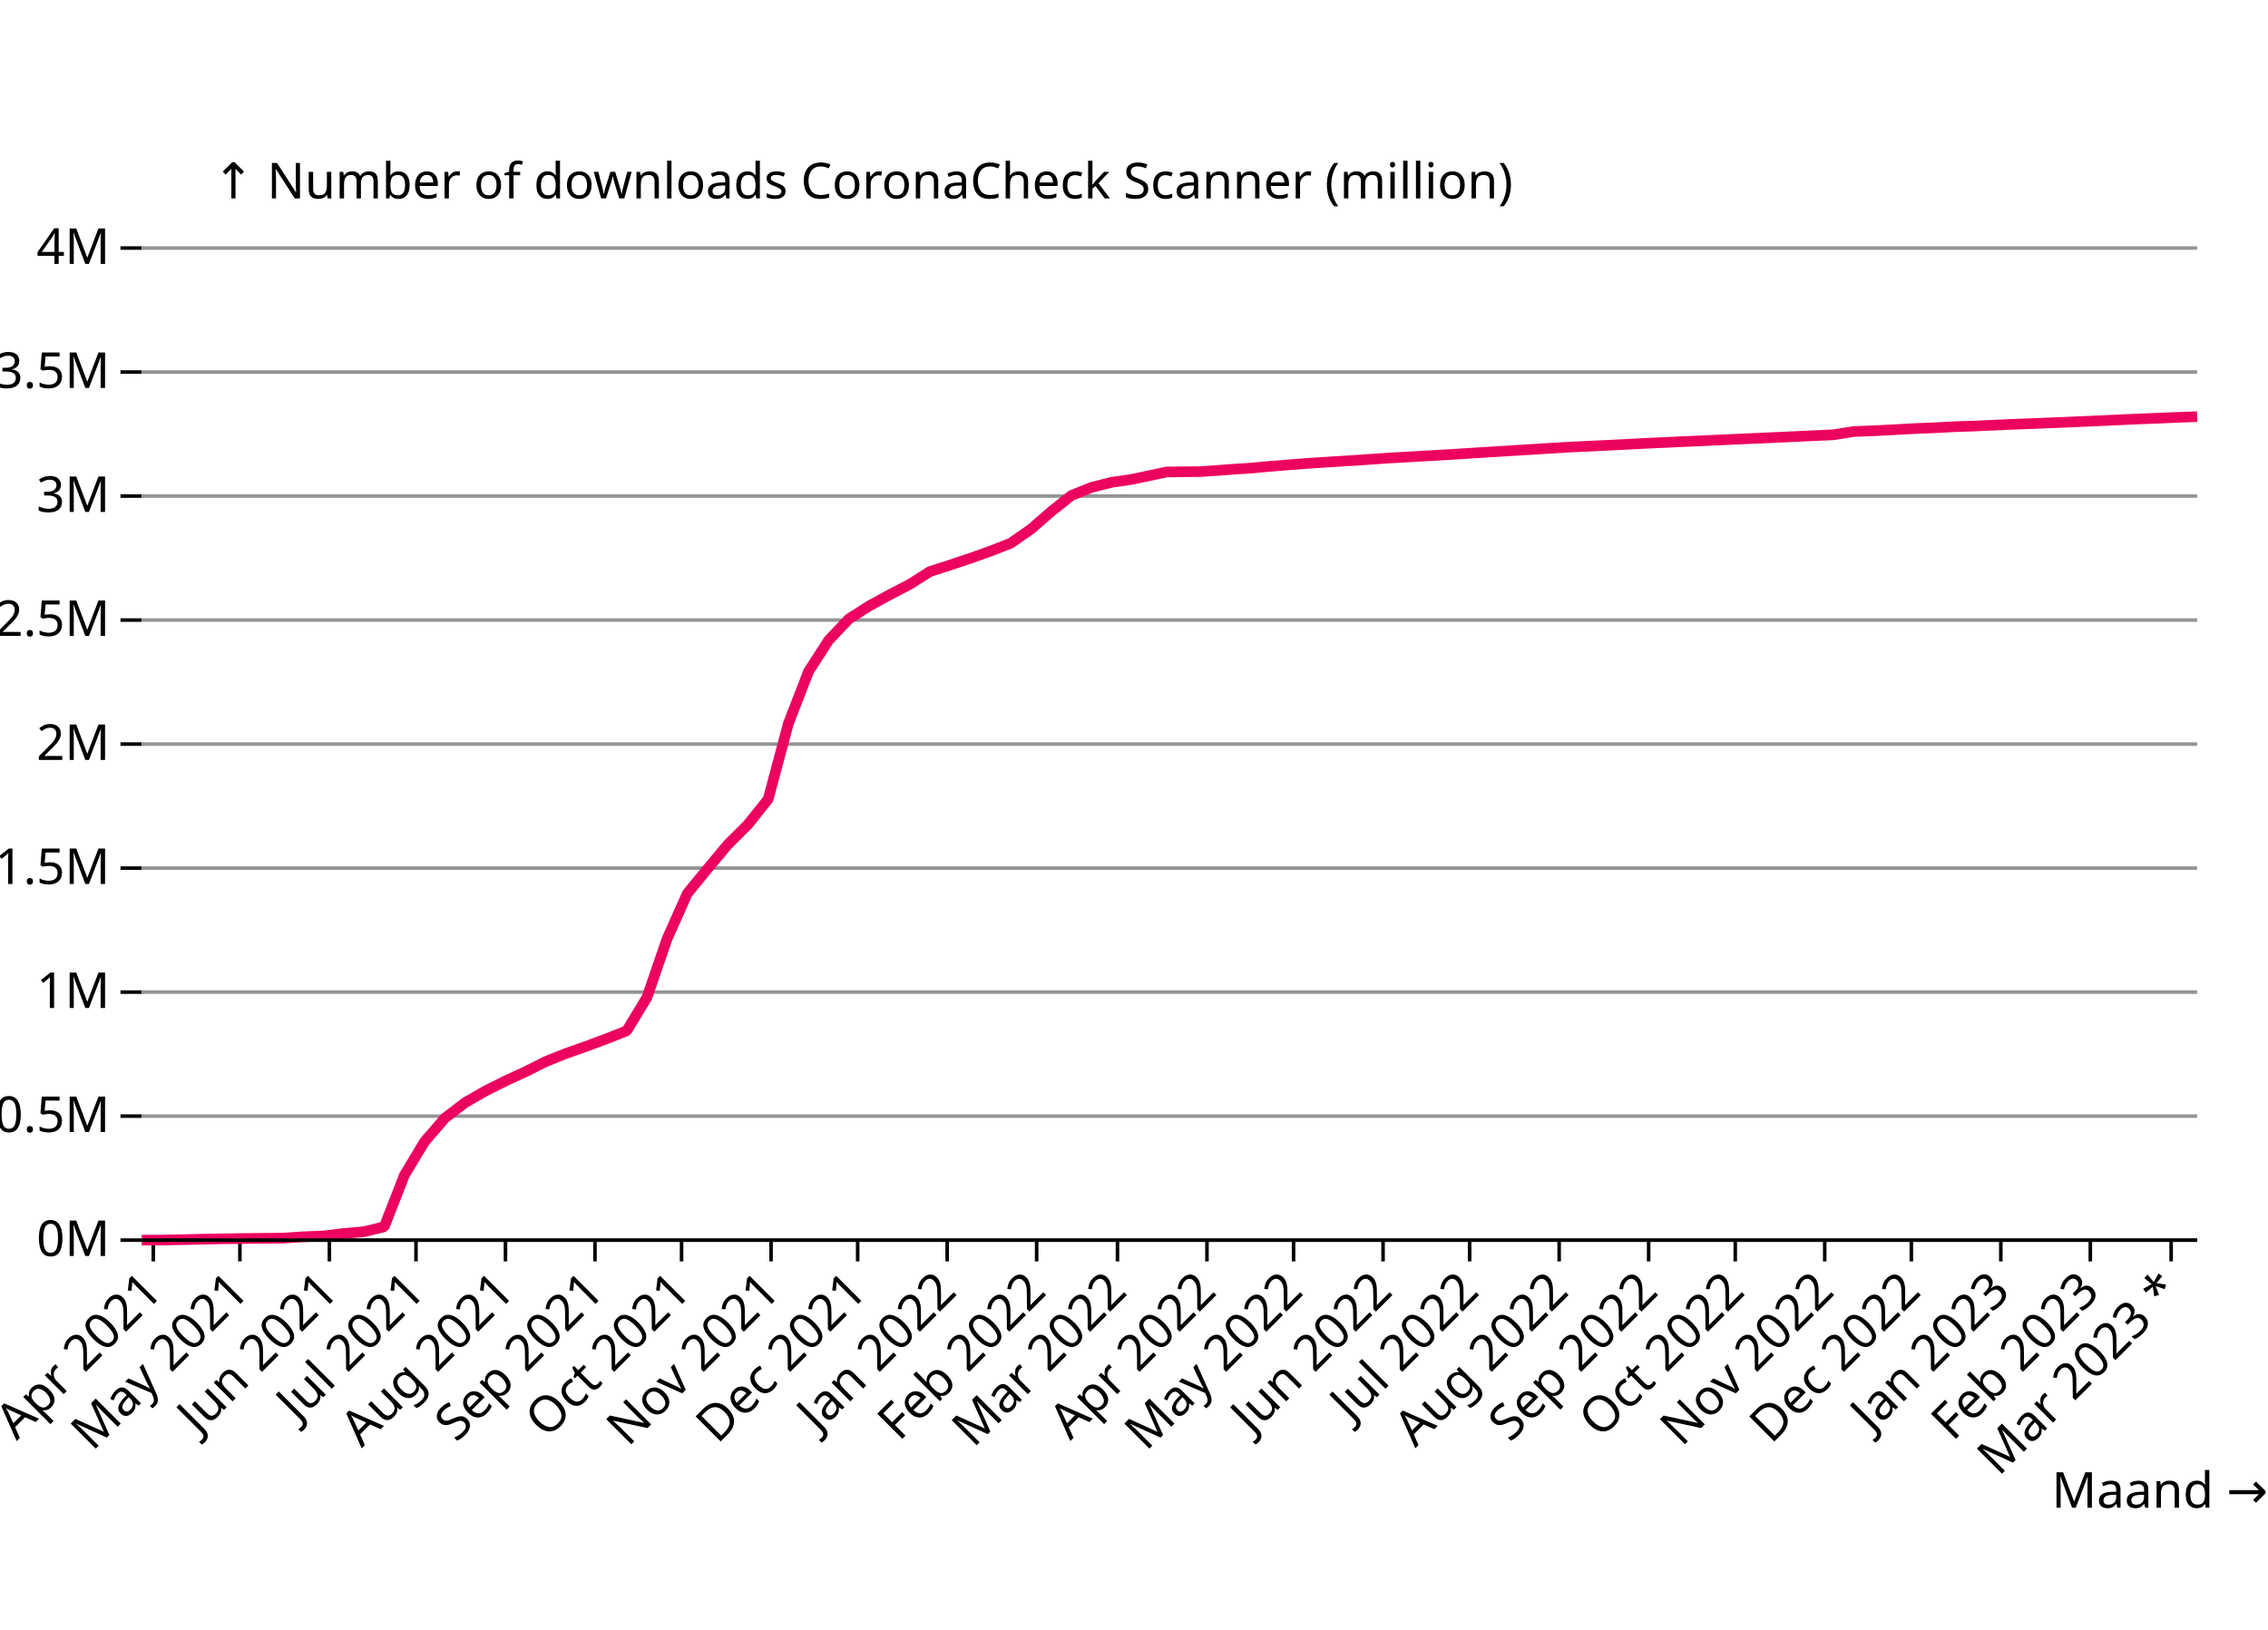
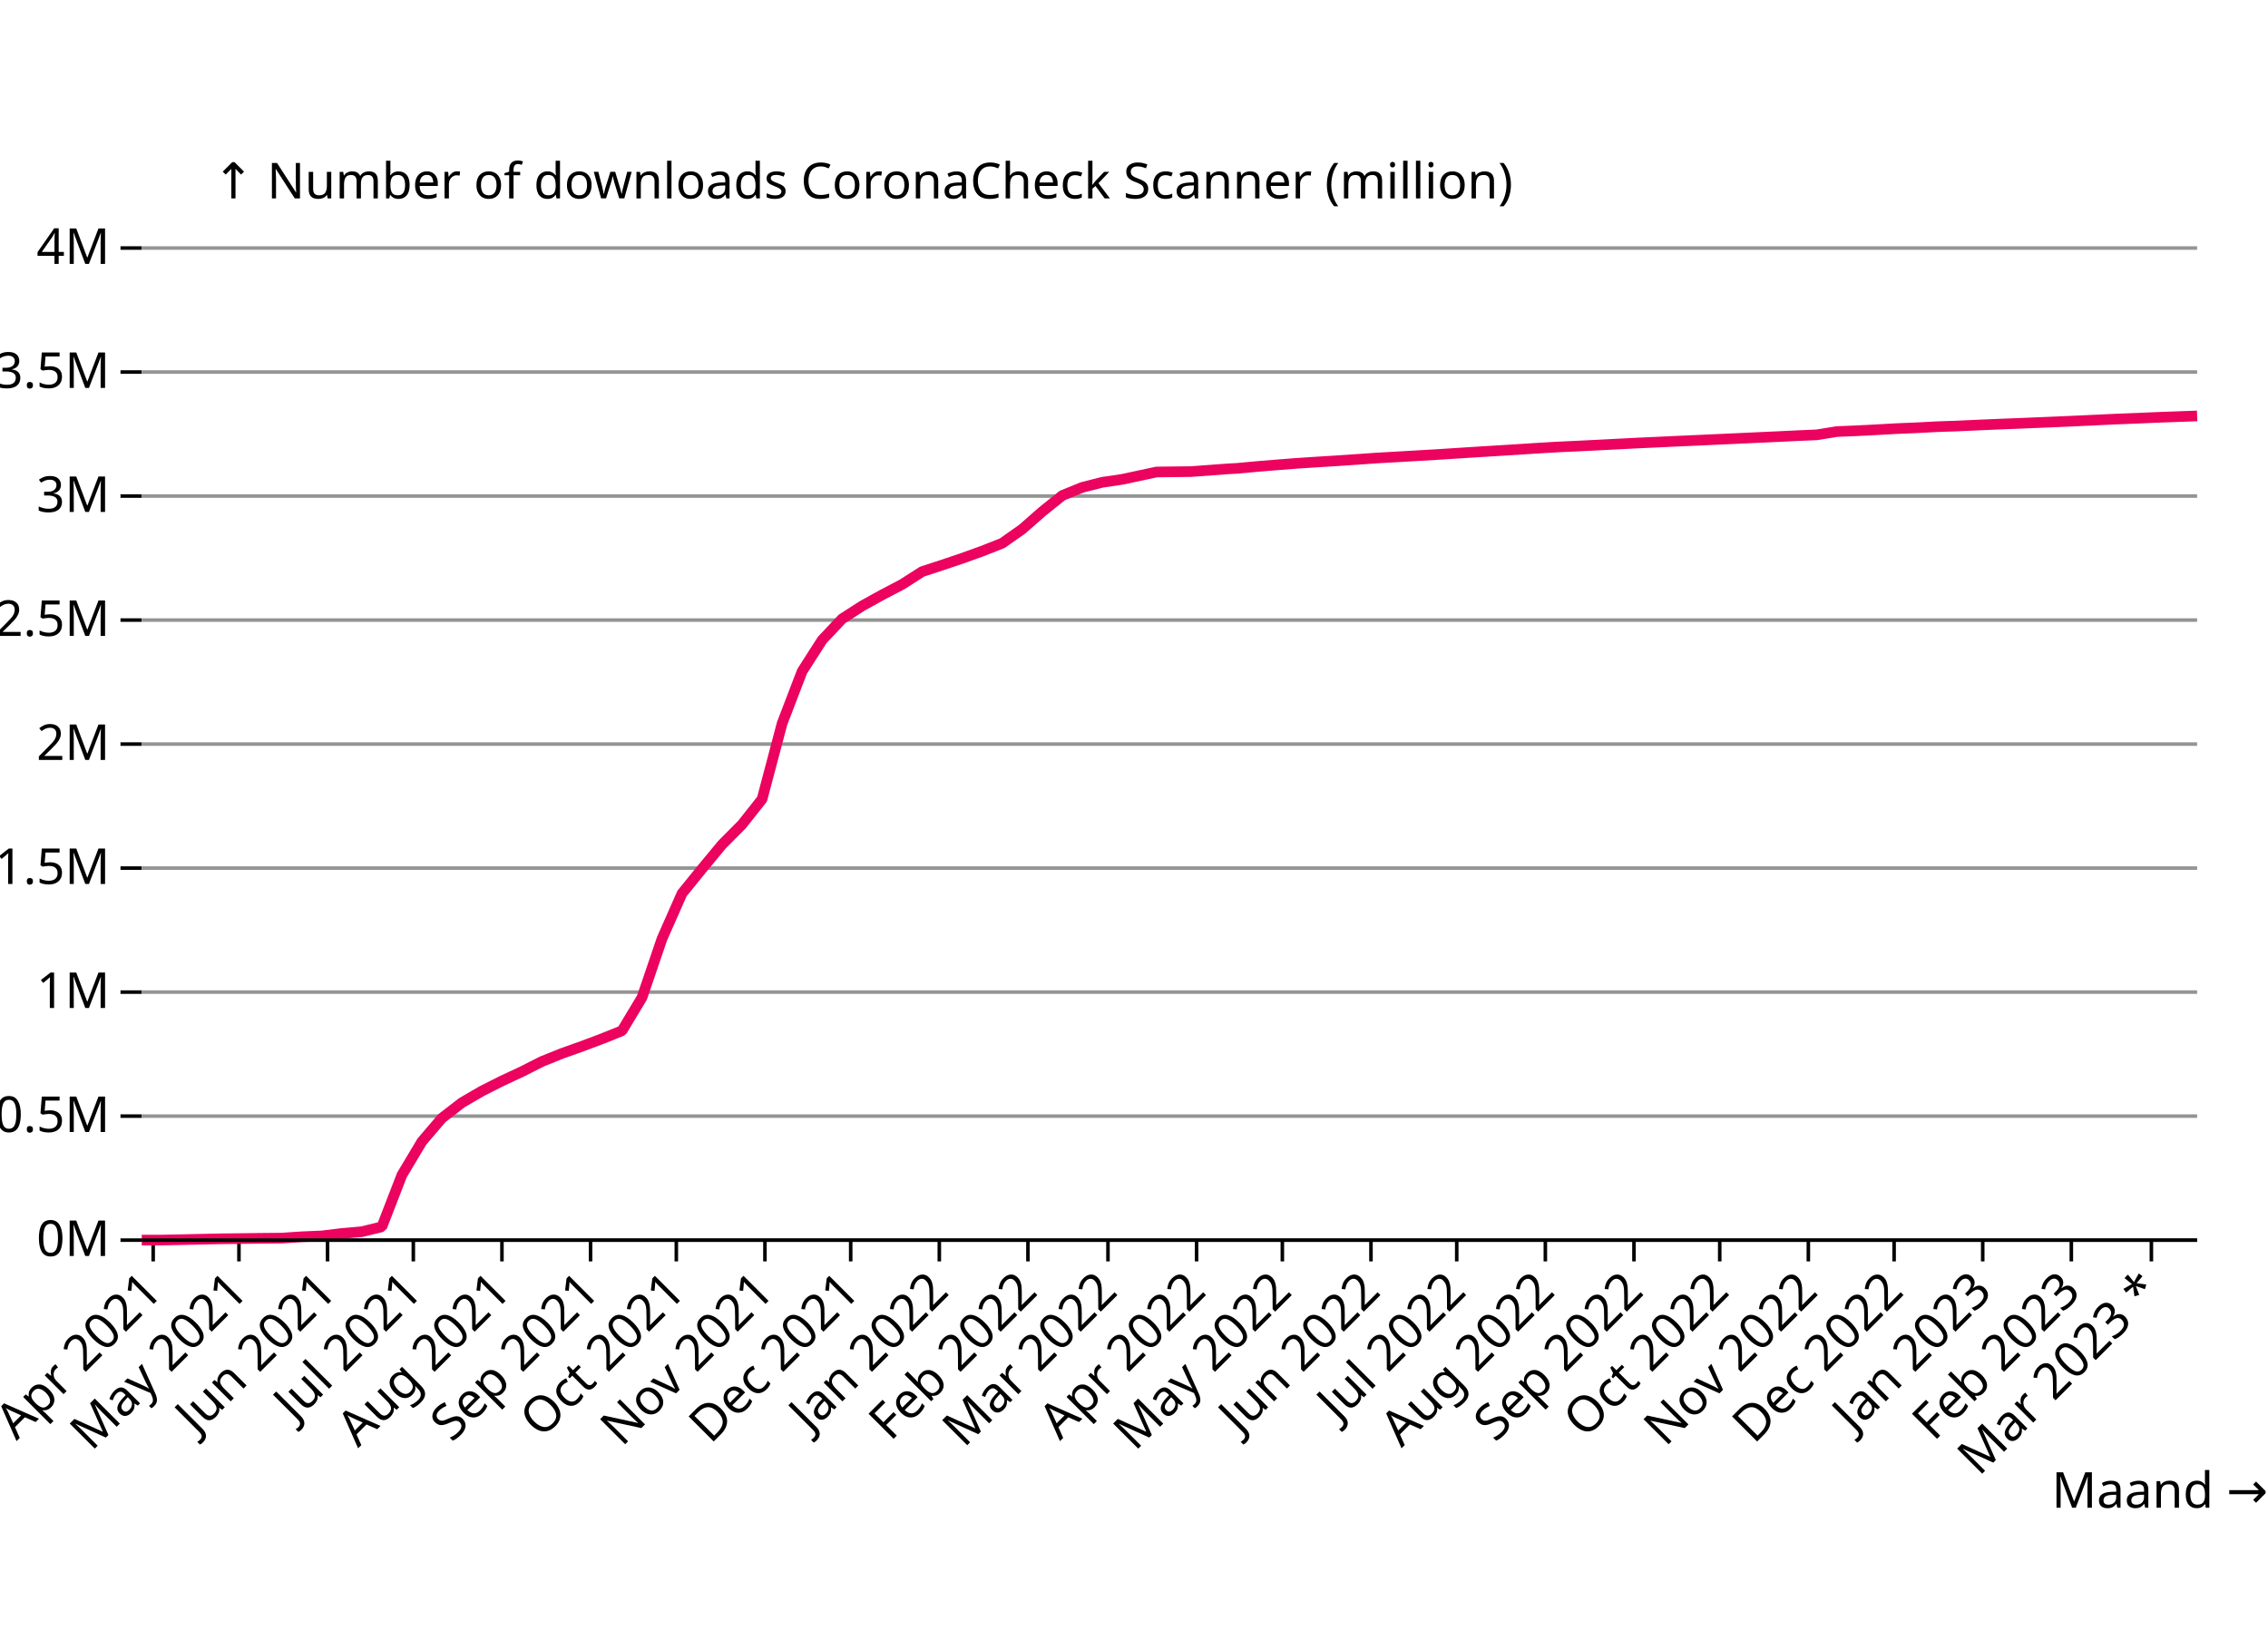
<svg xmlns="http://www.w3.org/2000/svg" class="plot" fill="currentColor" text-anchor="middle" width="640" height="460" viewBox="0 0 640 400" style="font-family: 'RO Sans', sans-serif; font-size: 14px;">
  <style>
        line[stroke-opacity] {
            stroke-opacity: 1;
            stroke: #949494;
        }
</style>
  <g transform="translate(40,0)" fill="none" text-anchor="end">
    <g class="tick" opacity="1" transform="translate(0,320)">
      <line stroke="currentColor" x2="-6" />
      <line stroke="currentColor" x2="580" stroke-opacity="0.1" />
      <text fill="currentColor" x="-9" dy="0.32em">0M</text>
    </g>
    <g class="tick" opacity="1" transform="translate(0,285)">
      <line stroke="currentColor" x2="-6" />
      <line stroke="currentColor" x2="580" stroke-opacity="0.1" />
      <text fill="currentColor" x="-9" dy="0.32em">0.5M</text>
    </g>
    <g class="tick" opacity="1" transform="translate(0,250)">
      <line stroke="currentColor" x2="-6" />
      <line stroke="currentColor" x2="580" stroke-opacity="0.1" />
      <text fill="currentColor" x="-9" dy="0.32em">1M</text>
    </g>
    <g class="tick" opacity="1" transform="translate(0,215)">
      <line stroke="currentColor" x2="-6" />
      <line stroke="currentColor" x2="580" stroke-opacity="0.1" />
      <text fill="currentColor" x="-9" dy="0.32em">1.5M</text>
    </g>
    <g class="tick" opacity="1" transform="translate(0,180)">
      <line stroke="currentColor" x2="-6" />
      <line stroke="currentColor" x2="580" stroke-opacity="0.1" />
      <text fill="currentColor" x="-9" dy="0.32em">2M</text>
    </g>
    <g class="tick" opacity="1" transform="translate(0,145)">
      <line stroke="currentColor" x2="-6" />
      <line stroke="currentColor" x2="580" stroke-opacity="0.1" />
      <text fill="currentColor" x="-9" dy="0.32em">2.5M</text>
    </g>
    <g class="tick" opacity="1" transform="translate(0,110)">
      <line stroke="currentColor" x2="-6" />
      <line stroke="currentColor" x2="580" stroke-opacity="0.1" />
      <text fill="currentColor" x="-9" dy="0.32em">3M</text>
    </g>
    <g class="tick" opacity="1" transform="translate(0,75)">
      <line stroke="currentColor" x2="-6" />
      <line stroke="currentColor" x2="580" stroke-opacity="0.1" />
      <text fill="currentColor" x="-9" dy="0.32em">3.5M</text>
    </g>
    <g class="tick" opacity="1" transform="translate(0,40)">
      <line stroke="currentColor" x2="-6" />
      <line stroke="currentColor" x2="580" stroke-opacity="0.1" />
      <text fill="currentColor" x="-9" dy="0.32em">4M</text>
    </g>
    <text fill="currentColor" transform="translate(20,40)" dy="-1em" text-anchor="start">↑ Number of downloads CoronaCheck Scanner (million)</text>
  </g>
  <g transform="translate(0,320)" fill="none" text-anchor="middle">
-     <g class="tick" opacity="1" transform="translate(43.25843,0)">
+     <g class="tick" opacity="1" transform="translate(43.2267,0)">
      <line stroke="currentColor" y2="6" />
      <text fill="currentColor" dy="0.32em" transform="translate(0, 11.82843) rotate(-45)" text-anchor="end">Apr 2021</text>
    </g>
-     <g class="tick" opacity="1" transform="translate(67.69663,0)">
+     <g class="tick" opacity="1" transform="translate(67.42698,0)">
      <line stroke="currentColor" y2="6" />
      <text fill="currentColor" dy="0.32em" transform="translate(0, 11.82843) rotate(-45)" text-anchor="end">May 2021</text>
    </g>
-     <g class="tick" opacity="1" transform="translate(92.94944,0)">
+     <g class="tick" opacity="1" transform="translate(92.43394,0)">
      <line stroke="currentColor" y2="6" />
      <text fill="currentColor" dy="0.32em" transform="translate(0, 11.82843) rotate(-45)" text-anchor="end">Jun 2021</text>
    </g>
-     <g class="tick" opacity="1" transform="translate(117.3876,0)">
+     <g class="tick" opacity="1" transform="translate(116.6342,0)">
      <line stroke="currentColor" y2="6" />
      <text fill="currentColor" dy="0.32em" transform="translate(0, 11.82843) rotate(-45)" text-anchor="end">Jul 2021</text>
    </g>
-     <g class="tick" opacity="1" transform="translate(142.6404,0)">
+     <g class="tick" opacity="1" transform="translate(141.6412,0)">
      <line stroke="currentColor" y2="6" />
      <text fill="currentColor" dy="0.32em" transform="translate(0, 11.82843) rotate(-45)" text-anchor="end">Aug 2021</text>
    </g>
-     <g class="tick" opacity="1" transform="translate(167.8933,0)">
+     <g class="tick" opacity="1" transform="translate(166.6481,0)">
      <line stroke="currentColor" y2="6" />
      <text fill="currentColor" dy="0.32em" transform="translate(0, 11.82843) rotate(-45)" text-anchor="end">Sep 2021</text>
    </g>
-     <g class="tick" opacity="1" transform="translate(192.3315,0)">
+     <g class="tick" opacity="1" transform="translate(190.8484,0)">
      <line stroke="currentColor" y2="6" />
      <text fill="currentColor" dy="0.32em" transform="translate(0, 11.82843) rotate(-45)" text-anchor="end">Oct 2021</text>
    </g>
-     <g class="tick" opacity="1" transform="translate(217.5843,0)">
+     <g class="tick" opacity="1" transform="translate(215.8554,0)">
      <line stroke="currentColor" y2="6" />
      <text fill="currentColor" dy="0.32em" transform="translate(0, 11.82843) rotate(-45)" text-anchor="end">Nov 2021</text>
    </g>
-     <g class="tick" opacity="1" transform="translate(242.0225,0)">
+     <g class="tick" opacity="1" transform="translate(240.0556,0)">
      <line stroke="currentColor" y2="6" />
      <text fill="currentColor" dy="0.32em" transform="translate(0, 11.82843) rotate(-45)" text-anchor="end">Dec 2021</text>
    </g>
-     <g class="tick" opacity="1" transform="translate(267.2753,0)">
+     <g class="tick" opacity="1" transform="translate(265.0626,0)">
      <line stroke="currentColor" y2="6" />
      <text fill="currentColor" dy="0.32em" transform="translate(0, 11.82843) rotate(-45)" text-anchor="end">Jan 2022</text>
    </g>
-     <g class="tick" opacity="1" transform="translate(292.5281,0)">
+     <g class="tick" opacity="1" transform="translate(290.0695,0)">
      <line stroke="currentColor" y2="6" />
      <text fill="currentColor" dy="0.32em" transform="translate(0, 11.82843) rotate(-45)" text-anchor="end">Feb 2022</text>
    </g>
-     <g class="tick" opacity="1" transform="translate(315.3371,0)">
+     <g class="tick" opacity="1" transform="translate(312.6565,0)">
      <line stroke="currentColor" y2="6" />
      <text fill="currentColor" dy="0.32em" transform="translate(0, 11.82843) rotate(-45)" text-anchor="end">Mar 2022</text>
    </g>
-     <g class="tick" opacity="1" transform="translate(340.5899,0)">
+     <g class="tick" opacity="1" transform="translate(337.6634,0)">
      <line stroke="currentColor" y2="6" />
      <text fill="currentColor" dy="0.32em" transform="translate(0, 11.82843) rotate(-45)" text-anchor="end">Apr 2022</text>
    </g>
-     <g class="tick" opacity="1" transform="translate(365.0281,0)">
+     <g class="tick" opacity="1" transform="translate(361.8637,0)">
      <line stroke="currentColor" y2="6" />
      <text fill="currentColor" dy="0.32em" transform="translate(0, 11.82843) rotate(-45)" text-anchor="end">May 2022</text>
    </g>
-     <g class="tick" opacity="1" transform="translate(390.2809,0)">
+     <g class="tick" opacity="1" transform="translate(386.8707,0)">
      <line stroke="currentColor" y2="6" />
      <text fill="currentColor" dy="0.32em" transform="translate(0, 11.82843) rotate(-45)" text-anchor="end">Jun 2022</text>
    </g>
-     <g class="tick" opacity="1" transform="translate(414.7191,0)">
+     <g class="tick" opacity="1" transform="translate(411.0709,0)">
      <line stroke="currentColor" y2="6" />
      <text fill="currentColor" dy="0.32em" transform="translate(0, 11.82843) rotate(-45)" text-anchor="end">Jul 2022</text>
    </g>
-     <g class="tick" opacity="1" transform="translate(439.9719,0)">
+     <g class="tick" opacity="1" transform="translate(436.0779,0)">
      <line stroke="currentColor" y2="6" />
      <text fill="currentColor" dy="0.32em" transform="translate(0, 11.82843) rotate(-45)" text-anchor="end">Aug 2022</text>
    </g>
-     <g class="tick" opacity="1" transform="translate(465.2247,0)">
+     <g class="tick" opacity="1" transform="translate(461.0848,0)">
      <line stroke="currentColor" y2="6" />
      <text fill="currentColor" dy="0.32em" transform="translate(0, 11.82843) rotate(-45)" text-anchor="end">Sep 2022</text>
    </g>
-     <g class="tick" opacity="1" transform="translate(489.6629,0)">
+     <g class="tick" opacity="1" transform="translate(485.2851,0)">
      <line stroke="currentColor" y2="6" />
      <text fill="currentColor" dy="0.32em" transform="translate(0, 11.82843) rotate(-45)" text-anchor="end">Oct 2022</text>
    </g>
-     <g class="tick" opacity="1" transform="translate(514.9157,0)">
+     <g class="tick" opacity="1" transform="translate(510.2921,0)">
      <line stroke="currentColor" y2="6" />
      <text fill="currentColor" dy="0.32em" transform="translate(0, 11.82843) rotate(-45)" text-anchor="end">Nov 2022</text>
    </g>
-     <g class="tick" opacity="1" transform="translate(539.3539,0)">
+     <g class="tick" opacity="1" transform="translate(534.4924,0)">
      <line stroke="currentColor" y2="6" />
      <text fill="currentColor" dy="0.32em" transform="translate(0, 11.82843) rotate(-45)" text-anchor="end">Dec 2022</text>
    </g>
-     <g class="tick" opacity="1" transform="translate(564.6067,0)">
+     <g class="tick" opacity="1" transform="translate(559.4993,0)">
      <line stroke="currentColor" y2="6" />
      <text fill="currentColor" dy="0.32em" transform="translate(0, 11.82843) rotate(-45)" text-anchor="end">Jan 2023</text>
    </g>
-     <g class="tick" opacity="1" transform="translate(589.8596,0)">
+     <g class="tick" opacity="1" transform="translate(584.5063,0)">
      <line stroke="currentColor" y2="6" />
      <text fill="currentColor" dy="0.32em" transform="translate(0, 11.82843) rotate(-45)" text-anchor="end">Feb 2023</text>
    </g>
-     <g class="tick" opacity="1" transform="translate(612.6685,0)">
+     <g class="tick" opacity="1" transform="translate(607.0932,0)">
      <line stroke="currentColor" y2="6" />
      <text fill="currentColor" dy="0.32em" transform="translate(0, 11.82843) rotate(-45)" text-anchor="end">Mar 2023 *</text>
    </g>
    <text fill="currentColor" transform="translate(640,80)" dy="-0.32em" text-anchor="end">Maand →</text>
  </g>
  <g fill="none" stroke="#ec025f" stroke-width="3" stroke-miterlimit="1">
-     <path d="M40,319.983L45.702,319.977L51.404,319.865L57.107,319.739L62.809,319.618L68.511,319.552L74.213,319.484L79.916,319.43L85.618,319.05L91.32,318.809L97.022,318.117L102.725,317.623L108.427,316.233L114.129,301.636L119.831,292.184L125.534,285.571L131.236,281.205L136.938,277.922L142.64,275.071L148.343,272.438L154.045,269.579L159.747,267.305L165.449,265.298L171.152,263.173L176.854,260.909L182.556,251.522L188.258,234.934L193.961,222.156L199.663,215.192L205.365,208.365L211.067,202.681L216.77,195.536L222.472,174.21L228.174,159.478L233.876,150.648L239.579,144.649L245.281,141.014L250.983,137.89L256.685,134.931L262.388,131.32L268.09,129.481L273.792,127.573L279.494,125.541L285.197,123.313L290.899,119.345L296.601,114.395L296.601,114.395L302.303,109.856L308.006,107.551L313.708,106.118L319.41,105.283L329.185,103.207L338.961,103.097L349.551,102.323L351.994,102.192L357.697,101.673L363.399,101.209L369.101,100.767L374.803,100.396L380.506,100.045L386.208,99.664L391.91,99.269L397.612,98.946L403.315,98.618L409.017,98.289L414.719,97.925L420.421,97.566L426.124,97.217L431.826,96.868L437.528,96.504L443.23,96.166L448.933,95.905L454.635,95.627L460.337,95.334L466.039,95.044L471.742,94.784L477.444,94.523L483.146,94.273L488.848,94.01L494.551,93.755L500.253,93.494L505.955,93.237L511.657,92.965L517.36,92.716L523.062,91.798L528.764,91.571L534.466,91.276L540.169,90.959L545.871,90.727L551.573,90.427L557.275,90.234L562.978,89.977L568.68,89.731L574.382,89.511L580.084,89.277L585.787,89.043L591.489,88.793L597.191,88.528L602.893,88.264L608.596,88.044L614.264,87.803L620,87.594" />
+     <path d="M40,319.983L45.647,319.977L51.293,319.865L56.94,319.739L62.587,319.618L68.234,319.552L73.88,319.484L79.527,319.43L85.174,319.05L90.821,318.809L96.467,318.117L102.114,317.623L107.761,316.233L113.408,301.636L119.054,292.184L124.701,285.571L130.348,281.205L135.994,277.922L141.641,275.071L147.288,272.438L152.935,269.579L158.581,267.305L164.228,265.298L169.875,263.173L175.522,260.909L181.168,251.522L186.815,234.934L192.462,222.156L198.108,215.192L203.755,208.365L209.402,202.681L215.049,195.536L220.695,174.21L226.342,159.478L231.989,150.648L237.636,144.649L243.282,141.014L248.929,137.89L254.576,134.931L260.223,131.32L265.869,129.481L271.516,127.573L277.163,125.541L282.809,123.313L288.456,119.345L294.103,114.395L294.103,114.395L299.75,109.856L305.396,107.551L311.043,106.118L316.69,105.283L326.37,103.207L336.05,103.097L346.537,102.323L348.957,102.192L354.604,101.673L360.25,101.209L365.897,100.767L371.544,100.396L377.191,100.045L382.837,99.664L388.484,99.269L394.131,98.946L399.777,98.618L405.424,98.289L411.071,97.925L416.718,97.566L422.364,97.217L428.011,96.868L433.658,96.504L439.305,96.166L444.951,95.905L450.598,95.627L456.245,95.334L461.892,95.044L467.538,94.784L473.185,94.523L478.832,94.273L484.478,94.01L490.125,93.755L495.772,93.494L501.419,93.237L507.065,92.965L512.712,92.716L518.359,91.798L524.006,91.571L529.652,91.276L535.299,90.959L540.946,90.727L546.592,90.427L552.239,90.234L557.886,89.977L563.533,89.731L569.179,89.511L574.826,89.277L580.473,89.043L586.12,88.793L591.766,88.528L597.413,88.264L603.06,88.044L608.673,87.803L614.353,87.594L620,87.388" />
  </g>
  <g stroke="currentColor">
    <line x1="40" x2="620" y1="320" y2="320" />
  </g>
</svg>
